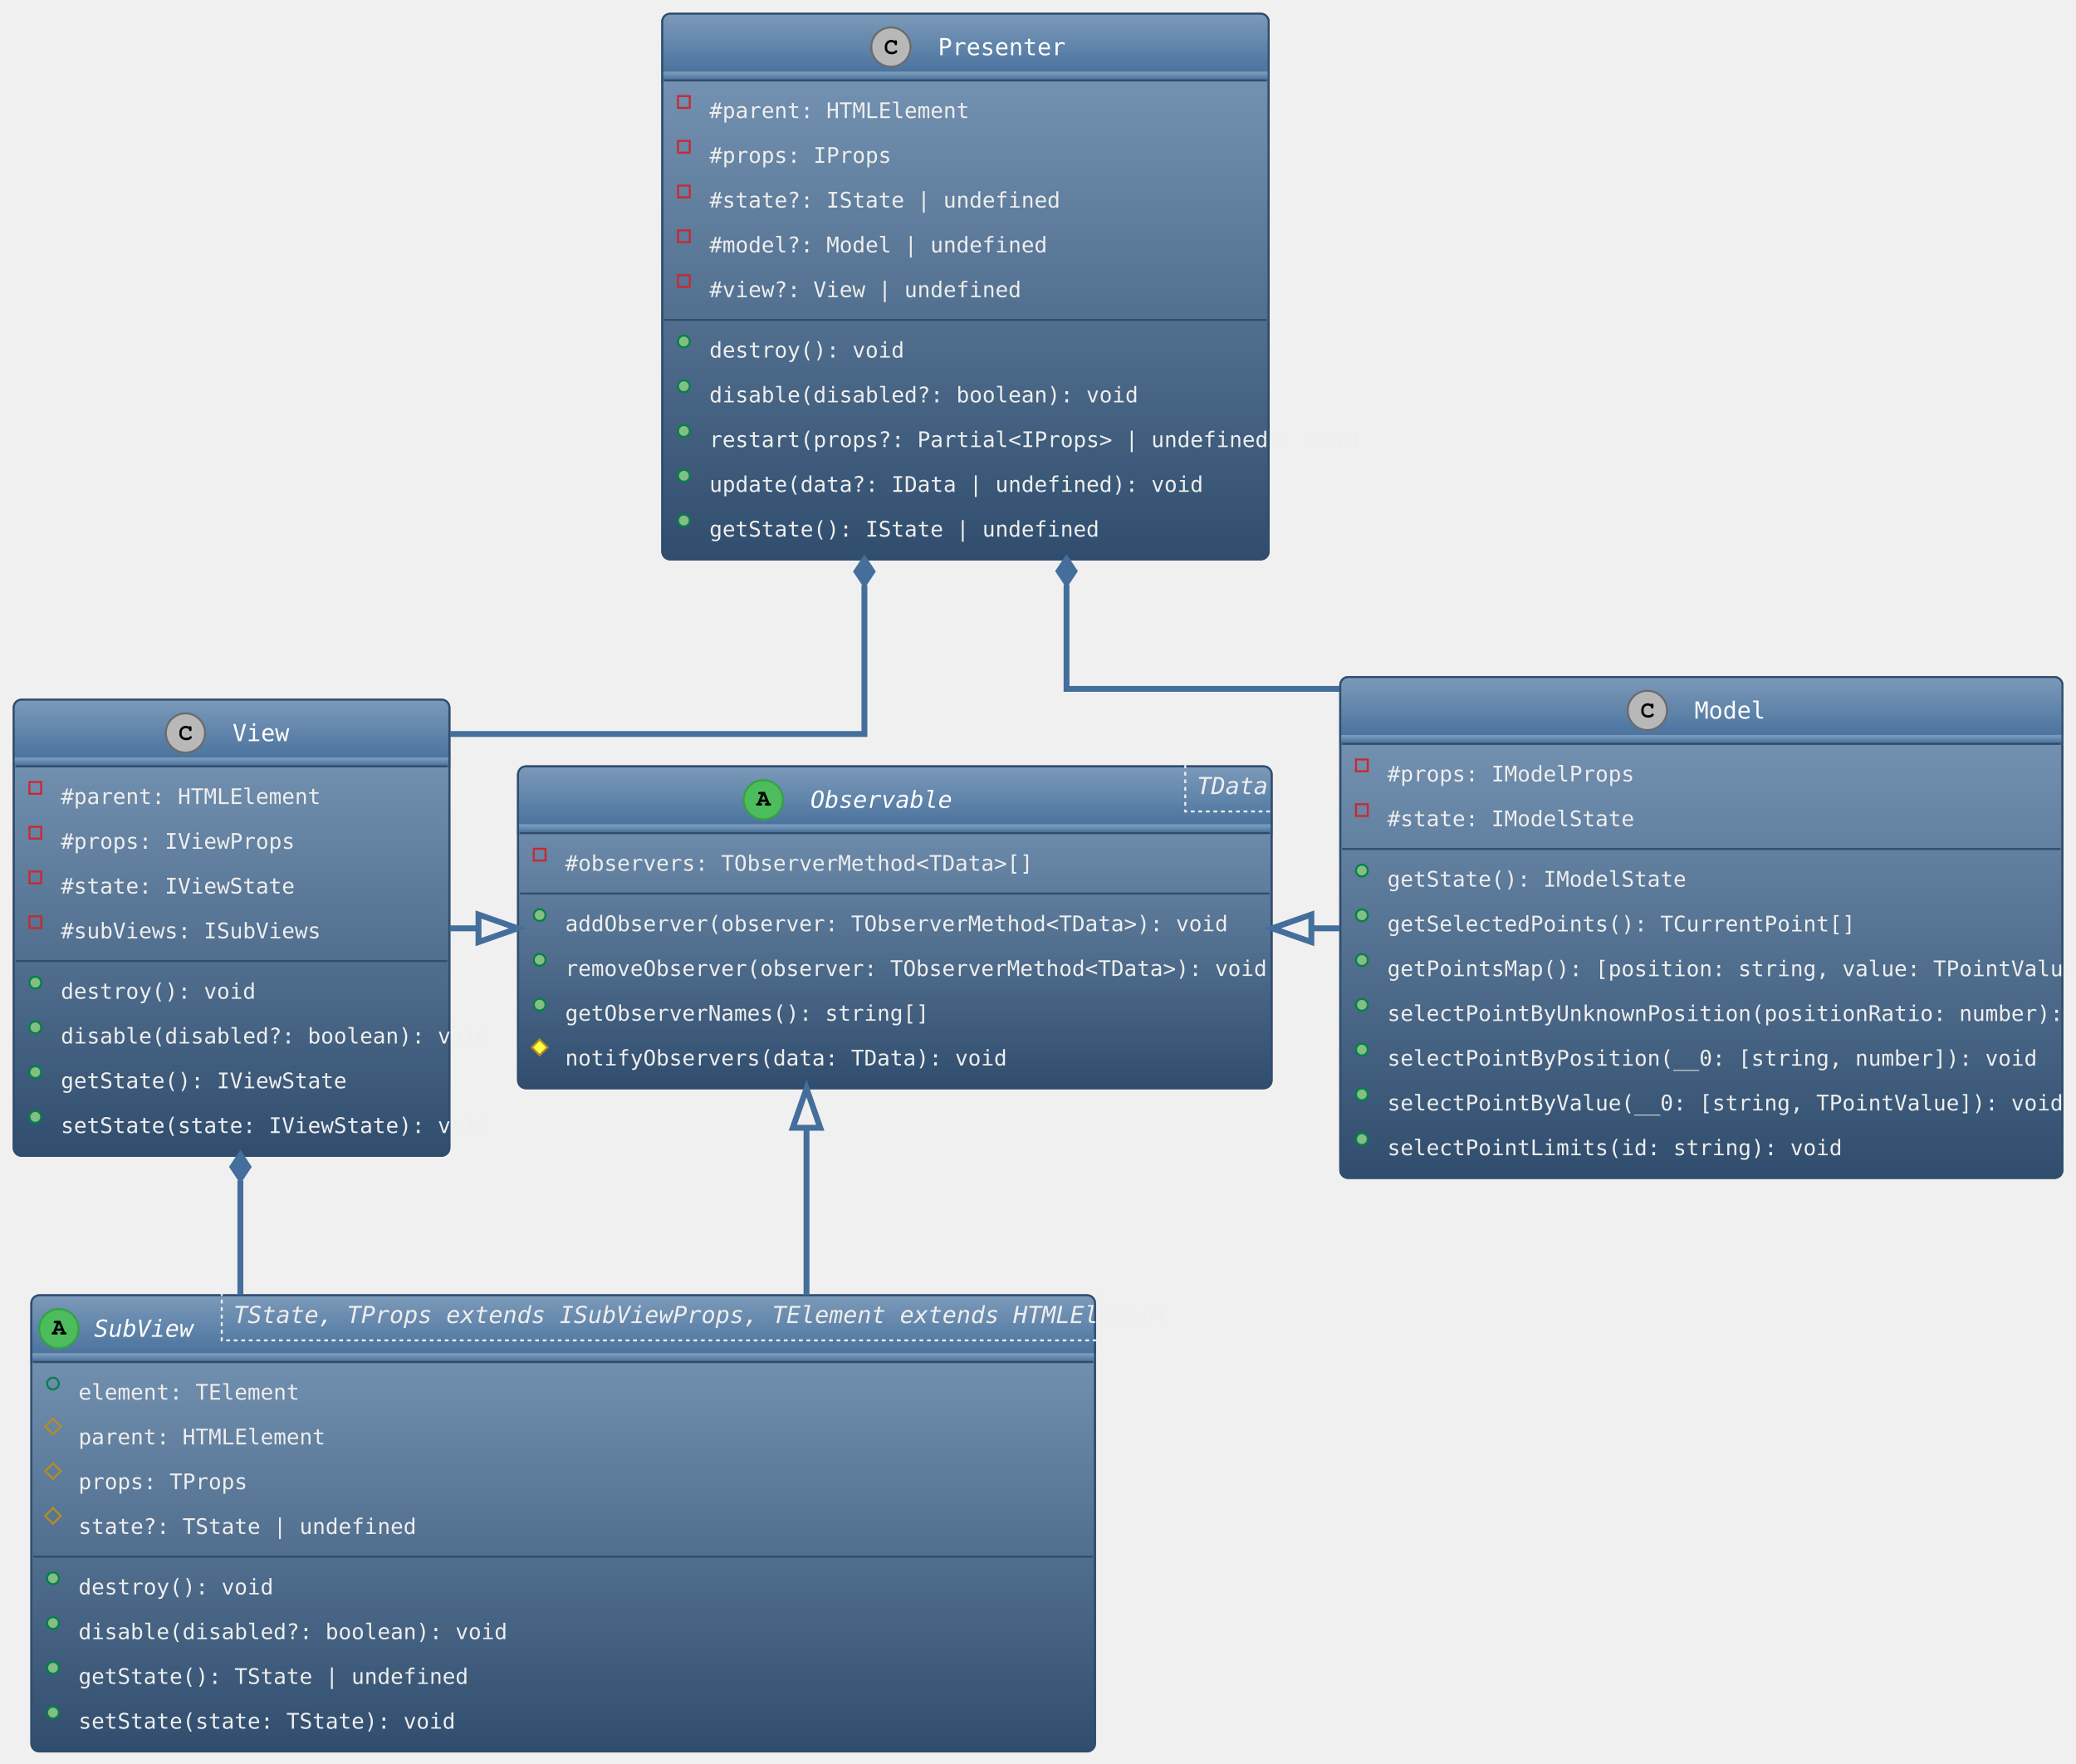
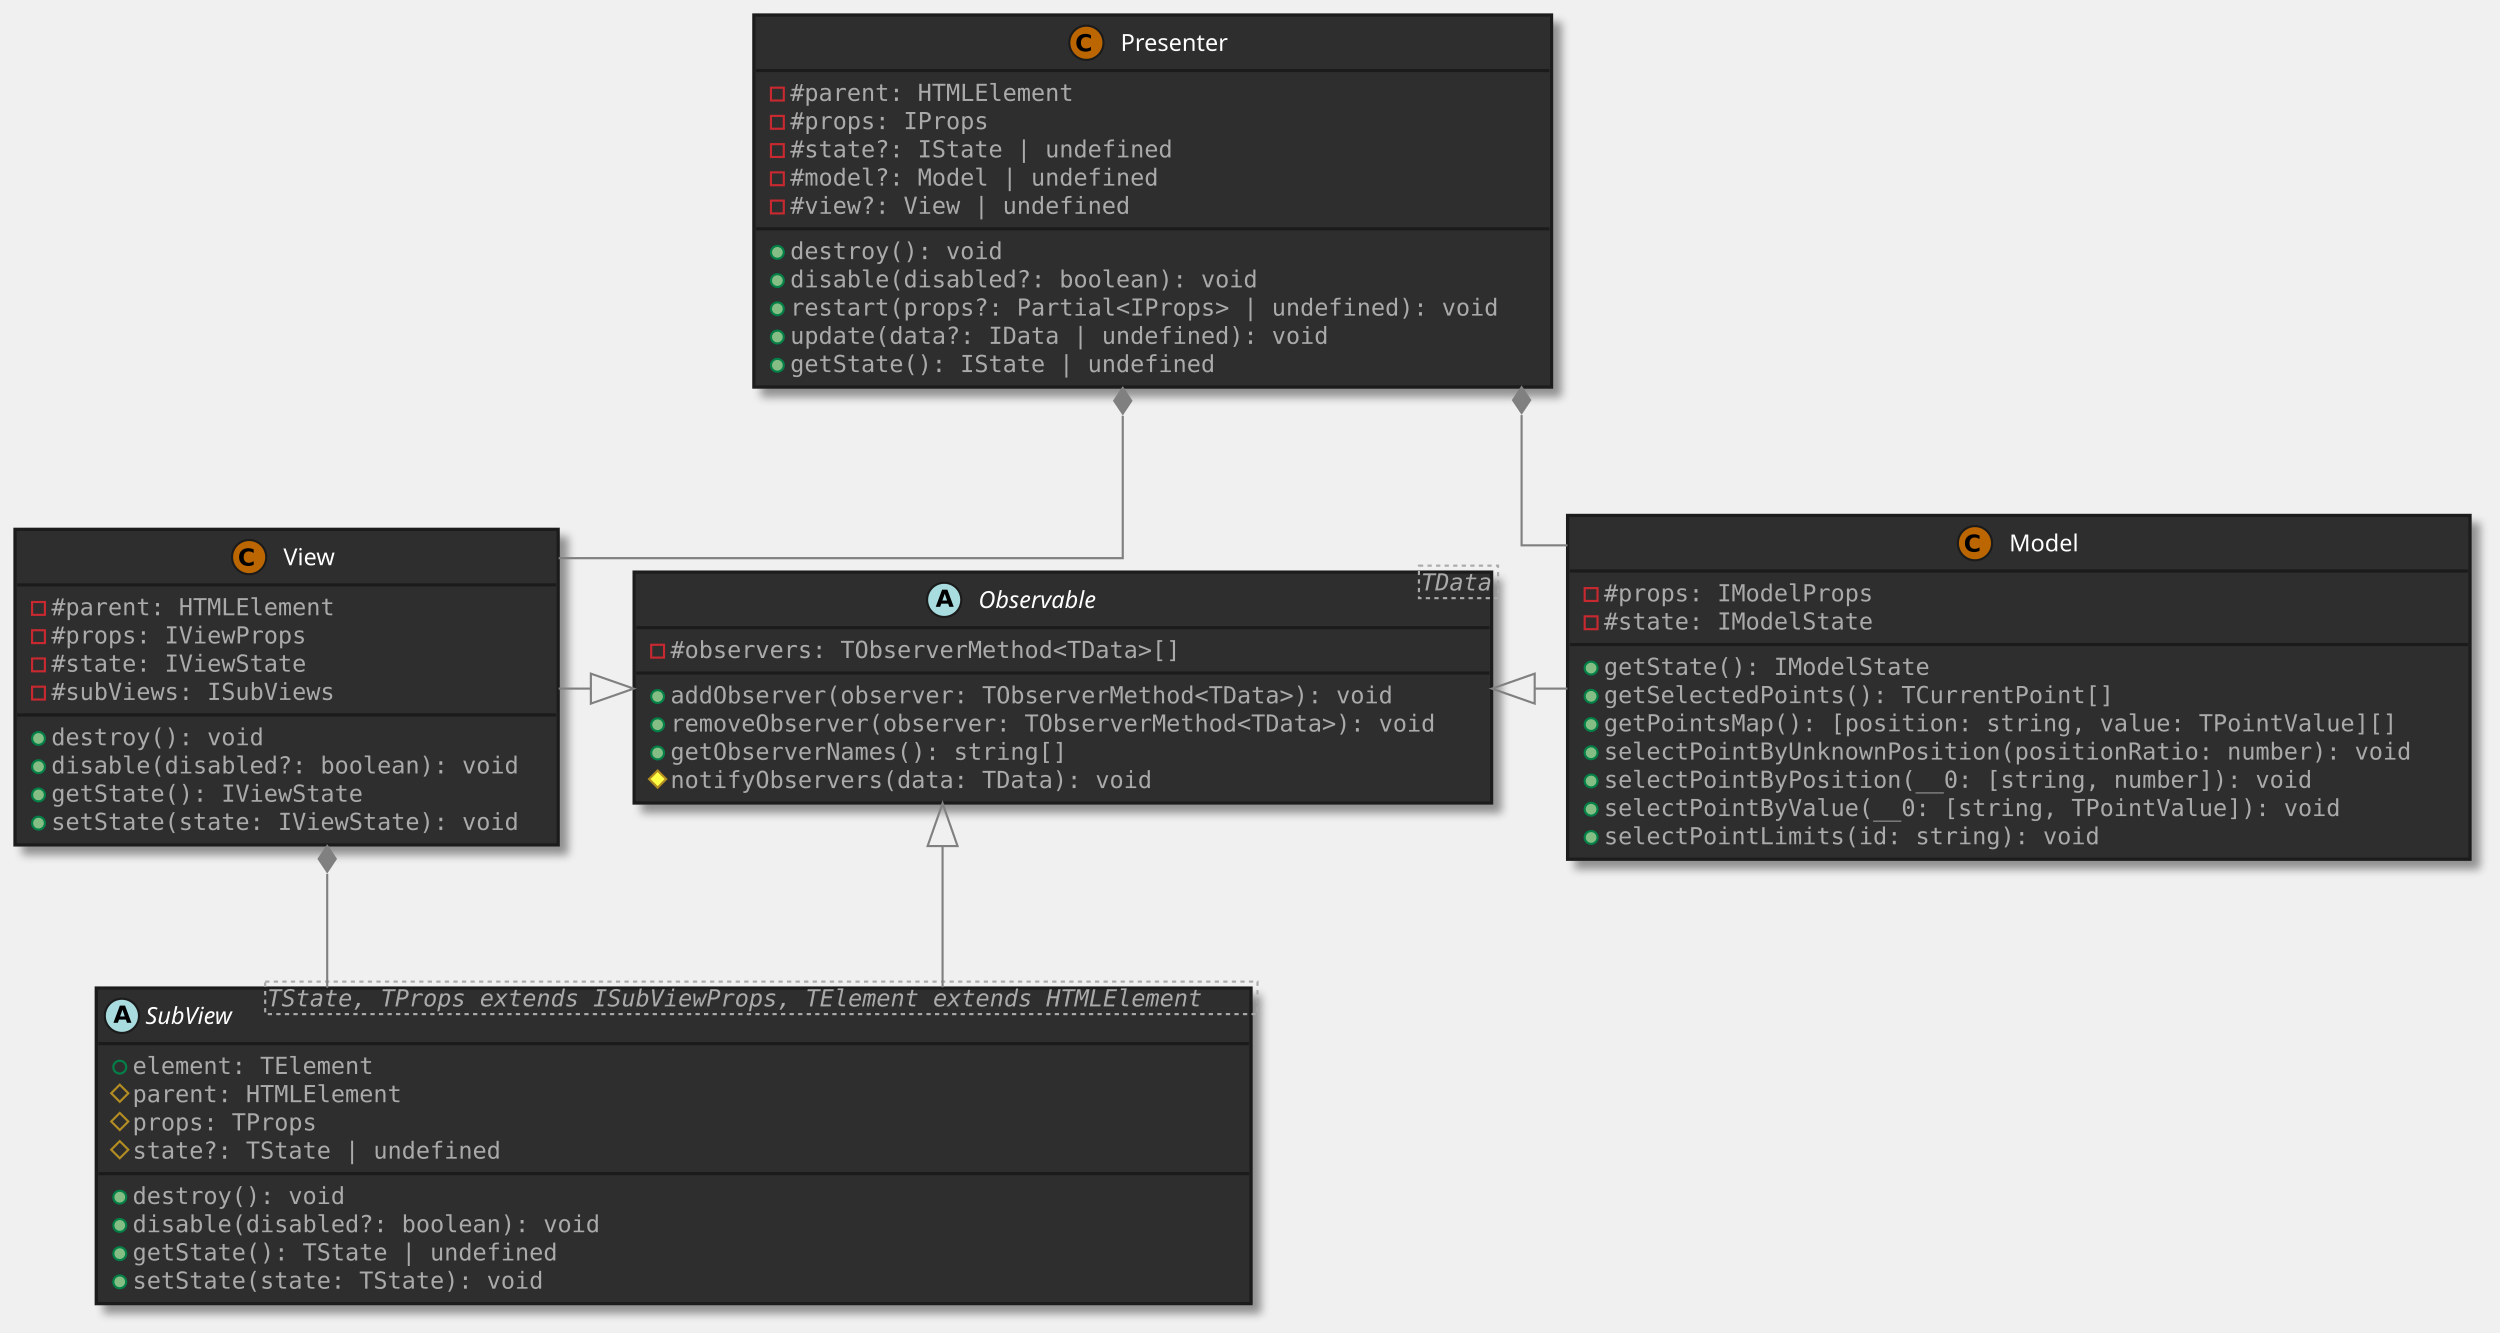
- <svg xmlns="http://www.w3.org/2000/svg" contentScriptType="application/ecmascript" contentStyleType="text/css" height="936.458px" preserveAspectRatio="none" style="width:1102px;height:936px;background:#00000000;" version="1.1" viewBox="0 0 1102 936" width="1102.083px" zoomAndPan="magnify">
+ <svg xmlns="http://www.w3.org/2000/svg" contentScriptType="application/ecmascript" contentStyleType="text/css" height="623px" preserveAspectRatio="none" style="width:1169px;height:623px;background:#00000000;" version="1.1" viewBox="0 0 1169 623" width="1169px" zoomAndPan="magnify">
  <defs>
-     <linearGradient id="g183cwcmmvt0w00" x1="50%" x2="50%" y1="0%" y2="100%">
-       <stop offset="0%" stop-color="#7C9AB9" />
-       <stop offset="100%" stop-color="#304D6D" />
-     </linearGradient>
-     <linearGradient id="g183cwcmmvt0w01" x1="50%" x2="50%" y1="0%" y2="100%">
-       <stop offset="0%" stop-color="#7C9AB9" />
-       <stop offset="100%" stop-color="#446E9B" />
-     </linearGradient>
+     <filter height="300%" id="fejp6n79gk1v6" width="300%" x="-1" y="-1">
+       <feGaussianBlur result="blurOut" stdDeviation="2.0" />
+       <feColorMatrix in="blurOut" result="blurOut2" type="matrix" values="0 0 0 0 0 0 0 0 0 0 0 0 0 0 0 0 0 0 .4 0" />
+       <feOffset dx="4.0" dy="4.0" in="blurOut2" result="blurOut3" />
+       <feBlend in="SourceGraphic" in2="blurOut3" mode="normal" />
+     </filter>
  </defs>
  <g>
-     <rect codeLine="5" fill="url(#g183cwcmmvt0w00)" height="170.825" id="Observable" rx="4.167" ry="4.167" style="stroke:#304D6D;stroke-width:1.042;" width="400" x="275" y="406.771" />
-     <rect fill="url(#g183cwcmmvt0w01)" height="35.384" rx="4.167" ry="4.167" style="stroke:url(#g183cwcmmvt0w01);stroke-width:1.042;" width="400" x="275" y="406.771" />
-     <rect fill="url(#g183cwcmmvt0w01)" height="4.167" style="stroke:url(#g183cwcmmvt0w01);stroke-width:1.042;" width="400" x="275" y="437.988" />
-     <rect codeLine="5" fill="none" height="170.825" id="Observable" rx="4.167" ry="4.167" style="stroke:#304D6D;stroke-width:1.042;" width="400" x="275" y="406.771" />
-     <ellipse cx="405.208" cy="424.463" fill="#4CBC5C" rx="10.417" ry="10.417" style="stroke:#32A243;stroke-width:1.042;" />
-     <path d="M406.755,425.618 L407.048,426.335 L406.755,426.335 C406.445,426.335 406.348,426.351 406.234,426.432 C406.055,426.53 405.941,426.758 405.941,426.969 C405.941,427.165 406.038,427.344 406.201,427.458 C406.315,427.555 406.462,427.588 406.755,427.588 L408.496,427.588 C408.757,427.588 408.919,427.555 409.017,427.507 C409.212,427.393 409.326,427.181 409.326,426.969 C409.326,426.758 409.228,426.579 409.066,426.465 C408.935,426.367 408.822,426.335 408.48,426.335 L405.99,420.296 L403.288,420.296 C402.946,420.296 402.865,420.312 402.751,420.394 C402.555,420.508 402.458,420.719 402.458,420.931 C402.458,421.126 402.555,421.305 402.718,421.435 C402.832,421.533 402.962,421.55 403.288,421.55 L404.069,421.55 L402.132,426.335 C401.823,426.335 401.709,426.351 401.595,426.432 C401.416,426.53 401.302,426.758 401.302,426.969 C401.302,427.376 401.579,427.588 402.132,427.588 L403.792,427.588 C404.053,427.588 404.216,427.555 404.313,427.507 C404.492,427.393 404.606,427.181 404.606,426.969 C404.606,426.758 404.509,426.579 404.346,426.449 C404.232,426.367 404.118,426.335 403.792,426.335 L403.499,426.335 L403.792,425.618 L406.755,425.618 Z M406.25,424.365 L404.281,424.365 L405.273,421.956 L406.25,424.365 Z " fill="#000000" />
-     <text fill="#FFFFFF" font-family="Consolas" font-size="12.5" font-style="italic" lengthAdjust="spacing" textLength="69.792" x="430.208" y="428.79">Observable</text>
-     <rect height="27.051" style="stroke:#EEEEEE;stroke-width:1.042;fill:none;stroke-dasharray:2.0,2.0;" width="48.958" x="629.167" y="403.646" />
-     <text fill="#EEEEEE" font-family="Consolas" font-size="12.5" font-style="italic" lengthAdjust="spacing" textLength="36.458" x="635.417" y="421.499">TData</text>
-     <line style="stroke:#304D6D;stroke-width:1.042;" x1="276.042" x2="673.958" y1="442.155" y2="442.155" />
-     <rect fill="none" height="6.25" style="stroke:#C82930;stroke-width:1.042;" width="6.25" x="283.333" y="450.488" />
-     <text fill="#EEEEEE" font-family="Consolas" font-size="11.458" lengthAdjust="spacing" textLength="244.792" x="300" y="462.166">#observers: TObserverMethod&lt;TData&gt;[]</text>
-     <line style="stroke:#304D6D;stroke-width:1.042;" x1="276.042" x2="673.958" y1="474.243" y2="474.243" />
-     <ellipse cx="286.458" cy="485.702" fill="#84BE84" rx="3.125" ry="3.125" style="stroke:#038048;stroke-width:1.042;" />
-     <text fill="#EEEEEE" font-family="Consolas" font-size="11.458" lengthAdjust="spacing" textLength="338.542" x="300" y="494.254">addObserver(observer: TObserverMethod&lt;TData&gt;): void</text>
-     <ellipse cx="286.458" cy="509.456" fill="#84BE84" rx="3.125" ry="3.125" style="stroke:#038048;stroke-width:1.042;" />
-     <text fill="#EEEEEE" font-family="Consolas" font-size="11.458" lengthAdjust="spacing" textLength="363.542" x="300" y="518.009">removeObserver(observer: TObserverMethod&lt;TData&gt;): void</text>
-     <ellipse cx="286.458" cy="533.211" fill="#84BE84" rx="3.125" ry="3.125" style="stroke:#038048;stroke-width:1.042;" />
-     <text fill="#EEEEEE" font-family="Consolas" font-size="11.458" lengthAdjust="spacing" textLength="172.917" x="300" y="541.764">getObserverNames(): string[]</text>
-     <polygon fill="#FFFF44" points="286.458,551.758,290.625,555.924,286.458,560.091,282.292,555.924" style="stroke:#B38D22;stroke-width:1.042;" />
-     <text fill="#EEEEEE" font-family="Consolas" font-size="11.458" lengthAdjust="spacing" textLength="204.167" x="300" y="565.519">notifyObservers(data: TData): void</text>
-     <rect codeLine="12" fill="url(#g183cwcmmvt0w00)" height="289.6" id="Presenter" rx="4.167" ry="4.167" style="stroke:#304D6D;stroke-width:1.042;" width="321.875" x="351.562" y="7.292" />
-     <rect fill="url(#g183cwcmmvt0w01)" height="35.384" rx="4.167" ry="4.167" style="stroke:url(#g183cwcmmvt0w01);stroke-width:1.042;" width="321.875" x="351.562" y="7.292" />
-     <rect fill="url(#g183cwcmmvt0w01)" height="4.167" style="stroke:url(#g183cwcmmvt0w01);stroke-width:1.042;" width="321.875" x="351.562" y="38.509" />
-     <rect codeLine="12" fill="none" height="289.6" id="Presenter" rx="4.167" ry="4.167" style="stroke:#304D6D;stroke-width:1.042;" width="321.875" x="351.562" y="7.292" />
-     <ellipse cx="472.917" cy="24.984" fill="#B8B8B8" rx="10.417" ry="10.417" style="stroke:#6B6B6B;stroke-width:1.042;" />
-     <path d="M474.853,21.598 C474.17,21.273 473.731,21.175 473.079,21.175 C471.159,21.175 469.678,22.689 469.678,24.691 L469.678,25.521 C469.678,27.425 471.24,28.809 473.356,28.809 C474.251,28.809 475.114,28.581 475.651,28.174 C476.091,27.881 476.318,27.555 476.318,27.262 C476.318,26.937 476.025,26.644 475.7,26.644 C475.537,26.644 475.391,26.709 475.244,26.839 C474.902,27.197 474.902,27.197 474.772,27.262 C474.463,27.458 473.958,27.555 473.389,27.555 C471.891,27.555 470.931,26.741 470.931,25.488 L470.931,24.691 C470.931,23.372 471.859,22.412 473.128,22.412 C473.551,22.412 474.007,22.526 474.349,22.721 C474.707,22.917 474.837,23.079 474.902,23.372 C474.951,23.682 474.967,23.763 475.065,23.861 C475.163,23.975 475.342,24.04 475.505,24.04 C475.716,24.04 475.895,23.942 476.025,23.779 C476.107,23.665 476.139,23.535 476.139,23.21 L476.139,22.168 C476.139,21.859 476.123,21.761 476.042,21.647 C475.928,21.452 475.732,21.338 475.505,21.338 C475.293,21.338 475.147,21.419 474.984,21.647 L474.853,21.598 Z " fill="#000000" />
-     <text fill="#FFFFFF" font-family="Consolas" font-size="12.5" lengthAdjust="spacing" textLength="60.417" x="497.917" y="29.311">Presenter</text>
-     <line style="stroke:#304D6D;stroke-width:1.042;" x1="352.604" x2="672.396" y1="42.676" y2="42.676" />
-     <rect fill="none" height="6.25" style="stroke:#C82930;stroke-width:1.042;" width="6.25" x="359.896" y="51.009" />
-     <text fill="#EEEEEE" font-family="Consolas" font-size="11.458" lengthAdjust="spacing" textLength="136.458" x="376.562" y="62.687">#parent: HTMLElement</text>
-     <rect fill="none" height="6.25" style="stroke:#C82930;stroke-width:1.042;" width="6.25" x="359.896" y="74.764" />
-     <text fill="#EEEEEE" font-family="Consolas" font-size="11.458" lengthAdjust="spacing" textLength="83.333" x="376.562" y="86.442">#props: IProps</text>
-     <rect fill="none" height="6.25" style="stroke:#C82930;stroke-width:1.042;" width="6.25" x="359.896" y="98.519" />
-     <text fill="#EEEEEE" font-family="Consolas" font-size="11.458" lengthAdjust="spacing" textLength="160.417" x="376.562" y="110.196">#state?: IState | undefined</text>
-     <rect fill="none" height="6.25" style="stroke:#C82930;stroke-width:1.042;" width="6.25" x="359.896" y="122.274" />
-     <text fill="#EEEEEE" font-family="Consolas" font-size="11.458" lengthAdjust="spacing" textLength="167.708" x="376.562" y="133.951">#model?: Model | undefined</text>
-     <rect fill="none" height="6.25" style="stroke:#C82930;stroke-width:1.042;" width="6.25" x="359.896" y="146.029" />
-     <text fill="#EEEEEE" font-family="Consolas" font-size="11.458" lengthAdjust="spacing" textLength="152.083" x="376.562" y="157.706">#view?: View | undefined</text>
-     <line style="stroke:#304D6D;stroke-width:1.042;" x1="352.604" x2="672.396" y1="169.784" y2="169.784" />
-     <ellipse cx="363.021" cy="181.242" fill="#84BE84" rx="3.125" ry="3.125" style="stroke:#038048;stroke-width:1.042;" />
-     <text fill="#EEEEEE" font-family="Consolas" font-size="11.458" lengthAdjust="spacing" textLength="85.417" x="376.562" y="189.794">destroy(): void</text>
-     <ellipse cx="363.021" cy="204.997" fill="#84BE84" rx="3.125" ry="3.125" style="stroke:#038048;stroke-width:1.042;" />
-     <text fill="#EEEEEE" font-family="Consolas" font-size="11.458" lengthAdjust="spacing" textLength="194.792" x="376.562" y="213.549">disable(disabled?: boolean): void</text>
-     <ellipse cx="363.021" cy="228.752" fill="#84BE84" rx="3.125" ry="3.125" style="stroke:#038048;stroke-width:1.042;" />
-     <text fill="#EEEEEE" font-family="Consolas" font-size="11.458" lengthAdjust="spacing" textLength="285.417" x="376.562" y="237.304">restart(props?: Partial&lt;IProps&gt; | undefined): void</text>
-     <ellipse cx="363.021" cy="252.506" fill="#84BE84" rx="3.125" ry="3.125" style="stroke:#038048;stroke-width:1.042;" />
-     <text fill="#EEEEEE" font-family="Consolas" font-size="11.458" lengthAdjust="spacing" textLength="225" x="376.562" y="261.059">update(data?: IData | undefined): void</text>
-     <ellipse cx="363.021" cy="276.261" fill="#84BE84" rx="3.125" ry="3.125" style="stroke:#038048;stroke-width:1.042;" />
-     <text fill="#EEEEEE" font-family="Consolas" font-size="11.458" lengthAdjust="spacing" textLength="175" x="376.562" y="284.814">getState(): IState | undefined</text>
-     <rect codeLine="24" fill="url(#g183cwcmmvt0w00)" height="265.845" id="Model" rx="4.167" ry="4.167" style="stroke:#304D6D;stroke-width:1.042;" width="383.333" x="711.458" y="359.375" />
-     <rect fill="url(#g183cwcmmvt0w01)" height="35.384" rx="4.167" ry="4.167" style="stroke:url(#g183cwcmmvt0w01);stroke-width:1.042;" width="383.333" x="711.458" y="359.375" />
-     <rect fill="url(#g183cwcmmvt0w01)" height="4.167" style="stroke:url(#g183cwcmmvt0w01);stroke-width:1.042;" width="383.333" x="711.458" y="390.592" />
-     <rect codeLine="24" fill="none" height="265.845" id="Model" rx="4.167" ry="4.167" style="stroke:#304D6D;stroke-width:1.042;" width="383.333" x="711.458" y="359.375" />
-     <ellipse cx="874.479" cy="377.067" fill="#B8B8B8" rx="10.417" ry="10.417" style="stroke:#6B6B6B;stroke-width:1.042;" />
-     <path d="M876.416,373.682 C875.732,373.356 875.293,373.259 874.642,373.259 C872.721,373.259 871.24,374.772 871.24,376.774 L871.24,377.604 C871.24,379.509 872.803,380.892 874.919,380.892 C875.814,380.892 876.676,380.664 877.213,380.257 C877.653,379.964 877.881,379.639 877.881,379.346 C877.881,379.02 877.588,378.727 877.262,378.727 C877.1,378.727 876.953,378.792 876.807,378.923 C876.465,379.281 876.465,379.281 876.335,379.346 C876.025,379.541 875.521,379.639 874.951,379.639 C873.454,379.639 872.494,378.825 872.494,377.572 L872.494,376.774 C872.494,375.456 873.421,374.495 874.691,374.495 C875.114,374.495 875.57,374.609 875.912,374.805 C876.269,375 876.4,375.163 876.465,375.456 C876.514,375.765 876.53,375.846 876.628,375.944 C876.725,376.058 876.904,376.123 877.067,376.123 C877.279,376.123 877.458,376.025 877.588,375.863 C877.669,375.749 877.702,375.618 877.702,375.293 L877.702,374.251 C877.702,373.942 877.686,373.844 877.604,373.731 C877.49,373.535 877.295,373.421 877.067,373.421 C876.856,373.421 876.709,373.503 876.546,373.731 L876.416,373.682 Z " fill="#000000" />
-     <text fill="#FFFFFF" font-family="Consolas" font-size="12.5" lengthAdjust="spacing" textLength="38.542" x="899.479" y="381.394">Model</text>
-     <line style="stroke:#304D6D;stroke-width:1.042;" x1="712.5" x2="1093.75" y1="394.759" y2="394.759" />
-     <rect fill="none" height="6.25" style="stroke:#C82930;stroke-width:1.042;" width="6.25" x="719.792" y="403.092" />
-     <text fill="#EEEEEE" font-family="Consolas" font-size="11.458" lengthAdjust="spacing" textLength="118.75" x="736.458" y="414.77">#props: IModelProps</text>
-     <rect fill="none" height="6.25" style="stroke:#C82930;stroke-width:1.042;" width="6.25" x="719.792" y="426.847" />
-     <text fill="#EEEEEE" font-family="Consolas" font-size="11.458" lengthAdjust="spacing" textLength="117.708" x="736.458" y="438.525">#state: IModelState</text>
-     <line style="stroke:#304D6D;stroke-width:1.042;" x1="712.5" x2="1093.75" y1="450.602" y2="450.602" />
-     <ellipse cx="722.917" cy="462.06" fill="#84BE84" rx="3.125" ry="3.125" style="stroke:#038048;stroke-width:1.042;" />
-     <text fill="#EEEEEE" font-family="Consolas" font-size="11.458" lengthAdjust="spacing" textLength="138.542" x="736.458" y="470.613">getState(): IModelState</text>
-     <ellipse cx="722.917" cy="485.815" fill="#84BE84" rx="3.125" ry="3.125" style="stroke:#038048;stroke-width:1.042;" />
-     <text fill="#EEEEEE" font-family="Consolas" font-size="11.458" lengthAdjust="spacing" textLength="211.458" x="736.458" y="494.368">getSelectedPoints(): TCurrentPoint[]</text>
-     <ellipse cx="722.917" cy="509.57" fill="#84BE84" rx="3.125" ry="3.125" style="stroke:#038048;stroke-width:1.042;" />
-     <text fill="#EEEEEE" font-family="Consolas" font-size="11.458" lengthAdjust="spacing" textLength="313.542" x="736.458" y="518.123">getPointsMap(): [position: string, value: TPointValue][]</text>
-     <ellipse cx="722.917" cy="533.325" fill="#84BE84" rx="3.125" ry="3.125" style="stroke:#038048;stroke-width:1.042;" />
-     <text fill="#EEEEEE" font-family="Consolas" font-size="11.458" lengthAdjust="spacing" textLength="346.875" x="736.458" y="541.878">selectPointByUnknownPosition(positionRatio: number): void</text>
-     <ellipse cx="722.917" cy="557.08" fill="#84BE84" rx="3.125" ry="3.125" style="stroke:#038048;stroke-width:1.042;" />
-     <text fill="#EEEEEE" font-family="Consolas" font-size="11.458" lengthAdjust="spacing" textLength="286.458" x="736.458" y="565.633">selectPointByPosition(__0: [string, number]): void</text>
-     <ellipse cx="722.917" cy="580.835" fill="#84BE84" rx="3.125" ry="3.125" style="stroke:#038048;stroke-width:1.042;" />
-     <text fill="#EEEEEE" font-family="Consolas" font-size="11.458" lengthAdjust="spacing" textLength="300" x="736.458" y="589.388">selectPointByValue(__0: [string, TPointValue]): void</text>
-     <ellipse cx="722.917" cy="604.59" fill="#84BE84" rx="3.125" ry="3.125" style="stroke:#038048;stroke-width:1.042;" />
-     <text fill="#EEEEEE" font-family="Consolas" font-size="11.458" lengthAdjust="spacing" textLength="189.583" x="736.458" y="613.142">selectPointLimits(id: string): void</text>
-     <rect codeLine="35" fill="url(#g183cwcmmvt0w00)" height="242.09" id="View" rx="4.167" ry="4.167" style="stroke:#304D6D;stroke-width:1.042;" width="231.25" x="7.292" y="371.354" />
-     <rect fill="url(#g183cwcmmvt0w01)" height="35.384" rx="4.167" ry="4.167" style="stroke:url(#g183cwcmmvt0w01);stroke-width:1.042;" width="231.25" x="7.292" y="371.354" />
-     <rect fill="url(#g183cwcmmvt0w01)" height="4.167" style="stroke:url(#g183cwcmmvt0w01);stroke-width:1.042;" width="231.25" x="7.292" y="402.572" />
-     <rect codeLine="35" fill="none" height="242.09" id="View" rx="4.167" ry="4.167" style="stroke:#304D6D;stroke-width:1.042;" width="231.25" x="7.292" y="371.354" />
-     <ellipse cx="98.438" cy="389.046" fill="#B8B8B8" rx="10.417" ry="10.417" style="stroke:#6B6B6B;stroke-width:1.042;" />
-     <path d="M100.374,385.661 C99.691,385.335 99.251,385.238 98.6,385.238 C96.68,385.238 95.199,386.751 95.199,388.753 L95.199,389.583 C95.199,391.488 96.761,392.871 98.877,392.871 C99.772,392.871 100.635,392.643 101.172,392.236 C101.611,391.943 101.839,391.618 101.839,391.325 C101.839,390.999 101.546,390.706 101.221,390.706 C101.058,390.706 100.912,390.772 100.765,390.902 C100.423,391.26 100.423,391.26 100.293,391.325 C99.984,391.52 99.479,391.618 98.909,391.618 C97.412,391.618 96.452,390.804 96.452,389.551 L96.452,388.753 C96.452,387.435 97.38,386.475 98.649,386.475 C99.072,386.475 99.528,386.589 99.87,386.784 C100.228,386.979 100.358,387.142 100.423,387.435 C100.472,387.744 100.488,387.825 100.586,387.923 C100.684,388.037 100.863,388.102 101.025,388.102 C101.237,388.102 101.416,388.005 101.546,387.842 C101.628,387.728 101.66,387.598 101.66,387.272 L101.66,386.231 C101.66,385.921 101.644,385.824 101.562,385.71 C101.449,385.514 101.253,385.4 101.025,385.4 C100.814,385.4 100.667,385.482 100.505,385.71 L100.374,385.661 Z " fill="#000000" />
-     <text fill="#FFFFFF" font-family="Consolas" font-size="12.5" lengthAdjust="spacing" textLength="30.208" x="123.438" y="393.374">View</text>
-     <line style="stroke:#304D6D;stroke-width:1.042;" x1="8.333" x2="237.5" y1="406.738" y2="406.738" />
-     <rect fill="none" height="6.25" style="stroke:#C82930;stroke-width:1.042;" width="6.25" x="15.625" y="415.072" />
-     <text fill="#EEEEEE" font-family="Consolas" font-size="11.458" lengthAdjust="spacing" textLength="136.458" x="32.292" y="426.749">#parent: HTMLElement</text>
-     <rect fill="none" height="6.25" style="stroke:#C82930;stroke-width:1.042;" width="6.25" x="15.625" y="438.827" />
-     <text fill="#EEEEEE" font-family="Consolas" font-size="11.458" lengthAdjust="spacing" textLength="112.5" x="32.292" y="450.504">#props: IViewProps</text>
-     <rect fill="none" height="6.25" style="stroke:#C82930;stroke-width:1.042;" width="6.25" x="15.625" y="462.581" />
-     <text fill="#EEEEEE" font-family="Consolas" font-size="11.458" lengthAdjust="spacing" textLength="111.458" x="32.292" y="474.259">#state: IViewState</text>
-     <rect fill="none" height="6.25" style="stroke:#C82930;stroke-width:1.042;" width="6.25" x="15.625" y="486.336" />
-     <text fill="#EEEEEE" font-family="Consolas" font-size="11.458" lengthAdjust="spacing" textLength="134.375" x="32.292" y="498.014">#subViews: ISubViews</text>
-     <line style="stroke:#304D6D;stroke-width:1.042;" x1="8.333" x2="237.5" y1="510.091" y2="510.091" />
-     <ellipse cx="18.75" cy="521.549" fill="#84BE84" rx="3.125" ry="3.125" style="stroke:#038048;stroke-width:1.042;" />
-     <text fill="#EEEEEE" font-family="Consolas" font-size="11.458" lengthAdjust="spacing" textLength="85.417" x="32.292" y="530.102">destroy(): void</text>
-     <ellipse cx="18.75" cy="545.304" fill="#84BE84" rx="3.125" ry="3.125" style="stroke:#038048;stroke-width:1.042;" />
-     <text fill="#EEEEEE" font-family="Consolas" font-size="11.458" lengthAdjust="spacing" textLength="194.792" x="32.292" y="553.857">disable(disabled?: boolean): void</text>
-     <ellipse cx="18.75" cy="569.059" fill="#84BE84" rx="3.125" ry="3.125" style="stroke:#038048;stroke-width:1.042;" />
-     <text fill="#EEEEEE" font-family="Consolas" font-size="11.458" lengthAdjust="spacing" textLength="132.292" x="32.292" y="577.612">getState(): IViewState</text>
-     <ellipse cx="18.75" cy="592.814" fill="#84BE84" rx="3.125" ry="3.125" style="stroke:#038048;stroke-width:1.042;" />
-     <text fill="#EEEEEE" font-family="Consolas" font-size="11.458" lengthAdjust="spacing" textLength="193.75" x="32.292" y="601.367">setState(state: IViewState): void</text>
-     <rect codeLine="45" fill="url(#g183cwcmmvt0w00)" height="242.09" id="SubView" rx="4.167" ry="4.167" style="stroke:#304D6D;stroke-width:1.042;" width="564.583" x="16.667" y="687.5" />
-     <rect fill="url(#g183cwcmmvt0w01)" height="35.384" rx="4.167" ry="4.167" style="stroke:url(#g183cwcmmvt0w01);stroke-width:1.042;" width="564.583" x="16.667" y="687.5" />
-     <rect fill="url(#g183cwcmmvt0w01)" height="4.167" style="stroke:url(#g183cwcmmvt0w01);stroke-width:1.042;" width="564.583" x="16.667" y="718.717" />
-     <rect codeLine="45" fill="none" height="242.09" id="SubView" rx="4.167" ry="4.167" style="stroke:#304D6D;stroke-width:1.042;" width="564.583" x="16.667" y="687.5" />
-     <ellipse cx="31.25" cy="705.192" fill="#4CBC5C" rx="10.417" ry="10.417" style="stroke:#32A243;stroke-width:1.042;" />
-     <path d="M32.796,706.348 L33.089,707.064 L32.796,707.064 C32.487,707.064 32.389,707.08 32.275,707.162 C32.096,707.259 31.982,707.487 31.982,707.699 C31.982,707.894 32.08,708.073 32.243,708.187 C32.357,708.284 32.503,708.317 32.796,708.317 L34.538,708.317 C34.798,708.317 34.961,708.284 35.059,708.236 C35.254,708.122 35.368,707.91 35.368,707.699 C35.368,707.487 35.27,707.308 35.107,707.194 C34.977,707.096 34.863,707.064 34.522,707.064 L32.031,701.025 L29.329,701.025 C28.988,701.025 28.906,701.042 28.792,701.123 C28.597,701.237 28.499,701.449 28.499,701.66 C28.499,701.856 28.597,702.034 28.76,702.165 C28.874,702.262 29.004,702.279 29.329,702.279 L30.111,702.279 L28.174,707.064 C27.865,707.064 27.751,707.08 27.637,707.162 C27.458,707.259 27.344,707.487 27.344,707.699 C27.344,708.106 27.62,708.317 28.174,708.317 L29.834,708.317 C30.094,708.317 30.257,708.284 30.355,708.236 C30.534,708.122 30.648,707.91 30.648,707.699 C30.648,707.487 30.55,707.308 30.387,707.178 C30.273,707.096 30.16,707.064 29.834,707.064 L29.541,707.064 L29.834,706.348 L32.796,706.348 Z M32.292,705.094 L30.322,705.094 L31.315,702.686 L32.292,705.094 Z " fill="#000000" />
-     <text fill="#FFFFFF" font-family="Consolas" font-size="12.5" font-style="italic" lengthAdjust="spacing" textLength="54.167" x="50" y="709.519">SubView</text>
-     <rect height="27.051" style="stroke:#EEEEEE;stroke-width:1.042;fill:none;stroke-dasharray:2.0,2.0;" width="466.667" x="117.708" y="684.375" />
-     <text fill="#EEEEEE" font-family="Consolas" font-size="12.5" font-style="italic" lengthAdjust="spacing" textLength="454.167" x="123.958" y="702.228">TState, TProps extends ISubViewProps, TElement extends HTMLElement</text>
-     <line style="stroke:#304D6D;stroke-width:1.042;" x1="17.708" x2="580.208" y1="722.884" y2="722.884" />
-     <ellipse cx="28.125" cy="734.342" rx="3.125" ry="3.125" style="stroke:#038048;stroke-width:1.042;fill:none;" />
-     <text fill="#EEEEEE" font-family="Consolas" font-size="11.458" lengthAdjust="spacing" textLength="115.625" x="41.667" y="742.895">element: TElement</text>
-     <polygon fill="none" points="28.125,752.889,32.292,757.056,28.125,761.222,23.958,757.056" style="stroke:#B38D22;stroke-width:1.042;" />
-     <text fill="#EEEEEE" font-family="Consolas" font-size="11.458" lengthAdjust="spacing" textLength="127.083" x="41.667" y="766.65">parent: HTMLElement</text>
-     <polygon fill="none" points="28.125,776.644,32.292,780.811,28.125,784.977,23.958,780.811" style="stroke:#B38D22;stroke-width:1.042;" />
-     <text fill="#EEEEEE" font-family="Consolas" font-size="11.458" lengthAdjust="spacing" textLength="78.125" x="41.667" y="790.405">props: TProps</text>
-     <polygon fill="none" points="28.125,800.399,32.292,804.565,28.125,808.732,23.958,804.565" style="stroke:#B38D22;stroke-width:1.042;" />
-     <text fill="#EEEEEE" font-family="Consolas" font-size="11.458" lengthAdjust="spacing" textLength="155.208" x="41.667" y="814.16">state?: TState | undefined</text>
-     <line style="stroke:#304D6D;stroke-width:1.042;" x1="17.708" x2="580.208" y1="826.237" y2="826.237" />
-     <ellipse cx="28.125" cy="837.695" fill="#84BE84" rx="3.125" ry="3.125" style="stroke:#038048;stroke-width:1.042;" />
-     <text fill="#EEEEEE" font-family="Consolas" font-size="11.458" lengthAdjust="spacing" textLength="85.417" x="41.667" y="846.248">destroy(): void</text>
-     <ellipse cx="28.125" cy="861.45" fill="#84BE84" rx="3.125" ry="3.125" style="stroke:#038048;stroke-width:1.042;" />
-     <text fill="#EEEEEE" font-family="Consolas" font-size="11.458" lengthAdjust="spacing" textLength="194.792" x="41.667" y="870.003">disable(disabled?: boolean): void</text>
-     <ellipse cx="28.125" cy="885.205" fill="#84BE84" rx="3.125" ry="3.125" style="stroke:#038048;stroke-width:1.042;" />
-     <text fill="#EEEEEE" font-family="Consolas" font-size="11.458" lengthAdjust="spacing" textLength="179.167" x="41.667" y="893.758">getState(): TState | undefined</text>
-     <ellipse cx="28.125" cy="908.96" fill="#84BE84" rx="3.125" ry="3.125" style="stroke:#038048;stroke-width:1.042;" />
-     <text fill="#EEEEEE" font-family="Consolas" font-size="11.458" lengthAdjust="spacing" textLength="168.75" x="41.667" y="917.513">setState(state: TState): void</text>
-     <path d="M428.125,598.574 C428.125,598.574 428.125,687.403 428.125,687.403 " fill="none" id="Observable-backto-SubView" style="stroke:#446E9B;stroke-width:3.125;" />
-     <polygon fill="none" points="420.833,598.575,428.125,577.741,435.417,598.574,420.833,598.575" style="stroke:#446E9B;stroke-width:3.125;" />
-     <path codeLine="56" d="M696.107,492.708 C696.107,492.708 711.205,492.708 711.205,492.708 " fill="none" id="Observable-backto-Model" style="stroke:#446E9B;stroke-width:3.125;" />
-     <polygon fill="none" points="696.107,500,675.274,492.708,696.107,485.417,696.107,500" style="stroke:#446E9B;stroke-width:3.125;" />
-     <path codeLine="57" d="M238.69,492.708 C238.69,492.708 254.002,492.708 254.002,492.708 " fill="none" id="View-to-Observable" style="stroke:#446E9B;stroke-width:3.125;" />
-     <polygon fill="none" points="254.002,485.417,274.835,492.708,254.002,500,254.002,485.417" style="stroke:#446E9B;stroke-width:3.125;" />
-     <path codeLine="58" d="M127.604,626.603 C127.604,626.603 127.604,687.265 127.604,687.265 " fill="none" id="View-backto-SubView" style="stroke:#446E9B;stroke-width:3.125;" />
-     <polygon fill="#446E9B" points="127.604,613.062,123.438,619.312,127.604,625.562,131.771,619.312,127.604,613.062" style="stroke:#446E9B;stroke-width:3.125;" />
-     <path codeLine="59" d="M566.146,310.425 C566.146,310.425 566.146,365.625 566.146,365.625 C566.146,365.625 635.335,365.625 711.011,365.625 " fill="none" id="Presenter-backto-Model" style="stroke:#446E9B;stroke-width:3.125;" />
-     <polygon fill="#446E9B" points="566.146,296.883,561.979,303.133,566.146,309.383,570.312,303.133,566.146,296.883" style="stroke:#446E9B;stroke-width:3.125;" />
-     <path codeLine="60" d="M458.854,310.621 C458.854,310.621 458.854,389.583 458.854,389.583 C458.854,389.583 336.099,389.583 238.998,389.583 " fill="none" id="Presenter-backto-View" style="stroke:#446E9B;stroke-width:3.125;" />
-     <polygon fill="#446E9B" points="458.854,297.079,454.688,303.329,458.854,309.579,463.021,303.329,458.854,297.079" style="stroke:#446E9B;stroke-width:3.125;" />
+     <rect codeLine="7" fill="#2E2E2E" filter="url(#fejp6n79gk1v6)" height="107.999" id="Observable" style="stroke:#1B1B1B;stroke-width:1.5;" width="401" x="296.5" y="267.5" />
+     <ellipse cx="441.5" cy="280.5" fill="#A9DCDF" rx="8" ry="8" style="stroke:#1B1B1B;stroke-width:1.0;" />
+     <path d="M443.375,282.281 L440.141,282.281 L439.625,283.75 L437.547,283.75 L440.531,275.734 L442.984,275.734 L445.953,283.75 L443.875,283.75 L443.375,282.281 Z M440.656,280.797 L442.859,280.797 L441.766,277.609 L440.656,280.797 Z " fill="#000000" />
+     <text fill="#FFFFFF" font-family="Verdana" font-size="11" font-style="italic" lengthAdjust="spacing" textLength="65" x="457.5" y="284.308">Observable</text>
+     <rect height="15.2" style="stroke:#AAAAAA;stroke-width:1.0;fill:none;stroke-dasharray:2.0,2.0;" width="37" x="663.5" y="264.5" />
+     <text fill="#AAAAAA" font-family="monospace" font-size="11" font-style="italic" lengthAdjust="spacing" textLength="35" x="664.5" y="276.093">TData</text>
+     <line style="stroke:#1B1B1B;stroke-width:1.5;" x1="297.5" x2="696.5" y1="293.5" y2="293.5" />
+     <rect fill="none" height="6" style="stroke:#C82930;stroke-width:1.0;" width="6" x="304.5" y="301.5" />
+     <text fill="#AAAAAA" font-family="monospace" font-size="11" lengthAdjust="spacing" textLength="252" x="313.5" y="307.686">#observers: TObserverMethod&lt;TData&gt;[]</text>
+     <line style="stroke:#1B1B1B;stroke-width:1.5;" x1="297.5" x2="696.5" y1="314.7" y2="314.7" />
+     <ellipse cx="307.5" cy="325.7" fill="#84BE84" rx="3" ry="3" style="stroke:#038048;stroke-width:1.0;" />
+     <text fill="#AAAAAA" font-family="monospace" font-size="11" lengthAdjust="spacing" textLength="357" x="313.5" y="328.886">addObserver(observer: TObserverMethod&lt;TData&gt;): void</text>
+     <ellipse cx="307.5" cy="338.9" fill="#84BE84" rx="3" ry="3" style="stroke:#038048;stroke-width:1.0;" />
+     <text fill="#AAAAAA" font-family="monospace" font-size="11" lengthAdjust="spacing" textLength="378" x="313.5" y="342.086">removeObserver(observer: TObserverMethod&lt;TData&gt;): void</text>
+     <ellipse cx="307.5" cy="352.1" fill="#84BE84" rx="3" ry="3" style="stroke:#038048;stroke-width:1.0;" />
+     <text fill="#AAAAAA" font-family="monospace" font-size="11" lengthAdjust="spacing" textLength="196" x="313.5" y="355.286">getObserverNames(): string[]</text>
+     <polygon fill="#FFFF44" points="307.5,360.3,311.5,364.3,307.5,368.3,303.5,364.3" style="stroke:#B38D22;stroke-width:1.0;" />
+     <text fill="#AAAAAA" font-family="monospace" font-size="11" lengthAdjust="spacing" textLength="238" x="313.5" y="368.486">notifyObservers(data: TData): void</text>
+     <rect codeLine="14" fill="#2E2E2E" filter="url(#fejp6n79gk1v6)" height="173.999" id="Presenter" style="stroke:#1B1B1B;stroke-width:1.5;" width="373" x="352.5" y="7" />
+     <ellipse cx="508" cy="20" fill="#BB6600" rx="8" ry="8" style="stroke:#1B1B1B;stroke-width:1.0;" />
+     <path d="M510.125,23.562 Q509.547,23.859 508.922,24 Q508.312,24.156 507.641,24.156 Q505.641,24.156 504.469,23.047 Q503.297,21.922 503.297,20 Q503.297,18.078 504.469,16.953 Q505.641,15.828 507.641,15.828 Q508.312,15.828 508.922,15.984 Q509.547,16.141 510.125,16.438 L510.125,18.094 Q509.547,17.703 508.984,17.516 Q508.422,17.328 507.812,17.328 Q506.703,17.328 506.062,18.047 Q505.438,18.75 505.438,20 Q505.438,21.234 506.062,21.953 Q506.703,22.656 507.812,22.656 Q508.422,22.656 508.984,22.484 Q509.547,22.297 510.125,21.906 L510.125,23.562 Z " fill="#000000" />
+     <text fill="#FFFFFF" font-family="Verdana" font-size="11" lengthAdjust="spacing" textLength="55" x="524" y="23.808">Presenter</text>
+     <line style="stroke:#1B1B1B;stroke-width:1.5;" x1="353.5" x2="724.5" y1="33" y2="33" />
+     <rect fill="none" height="6" style="stroke:#C82930;stroke-width:1.0;" width="6" x="360.5" y="41" />
+     <text fill="#AAAAAA" font-family="monospace" font-size="11" lengthAdjust="spacing" textLength="140" x="369.5" y="47.186">#parent: HTMLElement</text>
+     <rect fill="none" height="6" style="stroke:#C82930;stroke-width:1.0;" width="6" x="360.5" y="54.2" />
+     <text fill="#AAAAAA" font-family="monospace" font-size="11" lengthAdjust="spacing" textLength="98" x="369.5" y="60.386">#props: IProps</text>
+     <rect fill="none" height="6" style="stroke:#C82930;stroke-width:1.0;" width="6" x="360.5" y="67.4" />
+     <text fill="#AAAAAA" font-family="monospace" font-size="11" lengthAdjust="spacing" textLength="189" x="369.5" y="73.586">#state?: IState | undefined</text>
+     <rect fill="none" height="6" style="stroke:#C82930;stroke-width:1.0;" width="6" x="360.5" y="80.6" />
+     <text fill="#AAAAAA" font-family="monospace" font-size="11" lengthAdjust="spacing" textLength="182" x="369.5" y="86.786">#model?: Model | undefined</text>
+     <rect fill="none" height="6" style="stroke:#C82930;stroke-width:1.0;" width="6" x="360.5" y="93.8" />
+     <text fill="#AAAAAA" font-family="monospace" font-size="11" lengthAdjust="spacing" textLength="168" x="369.5" y="99.986">#view?: View | undefined</text>
+     <line style="stroke:#1B1B1B;stroke-width:1.5;" x1="353.5" x2="724.5" y1="106.999" y2="106.999" />
+     <ellipse cx="363.5" cy="117.999" fill="#84BE84" rx="3" ry="3" style="stroke:#038048;stroke-width:1.0;" />
+     <text fill="#AAAAAA" font-family="monospace" font-size="11" lengthAdjust="spacing" textLength="105" x="369.5" y="121.185">destroy(): void</text>
+     <ellipse cx="363.5" cy="131.199" fill="#84BE84" rx="3" ry="3" style="stroke:#038048;stroke-width:1.0;" />
+     <text fill="#AAAAAA" font-family="monospace" font-size="11" lengthAdjust="spacing" textLength="231" x="369.5" y="134.385">disable(disabled?: boolean): void</text>
+     <ellipse cx="363.5" cy="144.399" fill="#84BE84" rx="3" ry="3" style="stroke:#038048;stroke-width:1.0;" />
+     <text fill="#AAAAAA" font-family="monospace" font-size="11" lengthAdjust="spacing" textLength="350" x="369.5" y="147.585">restart(props?: Partial&lt;IProps&gt; | undefined): void</text>
+     <ellipse cx="363.5" cy="157.599" fill="#84BE84" rx="3" ry="3" style="stroke:#038048;stroke-width:1.0;" />
+     <text fill="#AAAAAA" font-family="monospace" font-size="11" lengthAdjust="spacing" textLength="266" x="369.5" y="160.785">update(data?: IData | undefined): void</text>
+     <ellipse cx="363.5" cy="170.799" fill="#84BE84" rx="3" ry="3" style="stroke:#038048;stroke-width:1.0;" />
+     <text fill="#AAAAAA" font-family="monospace" font-size="11" lengthAdjust="spacing" textLength="210" x="369.5" y="173.985">getState(): IState | undefined</text>
+     <rect codeLine="26" fill="#2E2E2E" filter="url(#fejp6n79gk1v6)" height="160.799" id="Model" style="stroke:#1B1B1B;stroke-width:1.5;" width="422" x="733" y="241" />
+     <ellipse cx="923.5" cy="254" fill="#BB6600" rx="8" ry="8" style="stroke:#1B1B1B;stroke-width:1.0;" />
+     <path d="M925.625,257.562 Q925.047,257.859 924.422,258 Q923.812,258.156 923.141,258.156 Q921.141,258.156 919.969,257.047 Q918.797,255.922 918.797,254 Q918.797,252.078 919.969,250.953 Q921.141,249.828 923.141,249.828 Q923.812,249.828 924.422,249.984 Q925.047,250.141 925.625,250.438 L925.625,252.094 Q925.047,251.703 924.484,251.516 Q923.922,251.328 923.312,251.328 Q922.203,251.328 921.562,252.047 Q920.938,252.75 920.938,254 Q920.938,255.234 921.562,255.953 Q922.203,256.656 923.312,256.656 Q923.922,256.656 924.484,256.484 Q925.047,256.297 925.625,255.906 L925.625,257.562 Z " fill="#000000" />
+     <text fill="#FFFFFF" font-family="Verdana" font-size="11" lengthAdjust="spacing" textLength="34" x="939.5" y="257.808">Model</text>
+     <line style="stroke:#1B1B1B;stroke-width:1.5;" x1="734" x2="1154" y1="267" y2="267" />
+     <rect fill="none" height="6" style="stroke:#C82930;stroke-width:1.0;" width="6" x="741" y="275" />
+     <text fill="#AAAAAA" font-family="monospace" font-size="11" lengthAdjust="spacing" textLength="133" x="750" y="281.186">#props: IModelProps</text>
+     <rect fill="none" height="6" style="stroke:#C82930;stroke-width:1.0;" width="6" x="741" y="288.2" />
+     <text fill="#AAAAAA" font-family="monospace" font-size="11" lengthAdjust="spacing" textLength="133" x="750" y="294.386">#state: IModelState</text>
+     <line style="stroke:#1B1B1B;stroke-width:1.5;" x1="734" x2="1154" y1="301.4" y2="301.4" />
+     <ellipse cx="744" cy="312.4" fill="#84BE84" rx="3" ry="3" style="stroke:#038048;stroke-width:1.0;" />
+     <text fill="#AAAAAA" font-family="monospace" font-size="11" lengthAdjust="spacing" textLength="161" x="750" y="315.586">getState(): IModelState</text>
+     <ellipse cx="744" cy="325.6" fill="#84BE84" rx="3" ry="3" style="stroke:#038048;stroke-width:1.0;" />
+     <text fill="#AAAAAA" font-family="monospace" font-size="11" lengthAdjust="spacing" textLength="252" x="750" y="328.786">getSelectedPoints(): TCurrentPoint[]</text>
+     <ellipse cx="744" cy="338.8" fill="#84BE84" rx="3" ry="3" style="stroke:#038048;stroke-width:1.0;" />
+     <text fill="#AAAAAA" font-family="monospace" font-size="11" lengthAdjust="spacing" textLength="392" x="750" y="341.986">getPointsMap(): [position: string, value: TPointValue][]</text>
+     <ellipse cx="744" cy="352" fill="#84BE84" rx="3" ry="3" style="stroke:#038048;stroke-width:1.0;" />
+     <text fill="#AAAAAA" font-family="monospace" font-size="11" lengthAdjust="spacing" textLength="399" x="750" y="355.185">selectPointByUnknownPosition(positionRatio: number): void</text>
+     <ellipse cx="744" cy="365.199" fill="#84BE84" rx="3" ry="3" style="stroke:#038048;stroke-width:1.0;" />
+     <text fill="#AAAAAA" font-family="monospace" font-size="11" lengthAdjust="spacing" textLength="350" x="750" y="368.385">selectPointByPosition(__0: [string, number]): void</text>
+     <ellipse cx="744" cy="378.399" fill="#84BE84" rx="3" ry="3" style="stroke:#038048;stroke-width:1.0;" />
+     <text fill="#AAAAAA" font-family="monospace" font-size="11" lengthAdjust="spacing" textLength="364" x="750" y="381.585">selectPointByValue(__0: [string, TPointValue]): void</text>
+     <ellipse cx="744" cy="391.599" fill="#84BE84" rx="3" ry="3" style="stroke:#038048;stroke-width:1.0;" />
+     <text fill="#AAAAAA" font-family="monospace" font-size="11" lengthAdjust="spacing" textLength="245" x="750" y="394.785">selectPointLimits(id: string): void</text>
+     <rect codeLine="37" fill="#2E2E2E" filter="url(#fejp6n79gk1v6)" height="147.599" id="View" style="stroke:#1B1B1B;stroke-width:1.5;" width="254" x="7" y="247.5" />
+     <ellipse cx="116.5" cy="260.5" fill="#BB6600" rx="8" ry="8" style="stroke:#1B1B1B;stroke-width:1.0;" />
+     <path d="M118.625,264.062 Q118.047,264.359 117.422,264.5 Q116.812,264.656 116.141,264.656 Q114.141,264.656 112.969,263.547 Q111.797,262.422 111.797,260.5 Q111.797,258.578 112.969,257.453 Q114.141,256.328 116.141,256.328 Q116.812,256.328 117.422,256.484 Q118.047,256.641 118.625,256.938 L118.625,258.594 Q118.047,258.203 117.484,258.016 Q116.922,257.828 116.312,257.828 Q115.203,257.828 114.562,258.547 Q113.938,259.25 113.938,260.5 Q113.938,261.734 114.562,262.453 Q115.203,263.156 116.312,263.156 Q116.922,263.156 117.484,262.984 Q118.047,262.797 118.625,262.406 L118.625,264.062 Z " fill="#000000" />
+     <text fill="#FFFFFF" font-family="Verdana" font-size="11" lengthAdjust="spacing" textLength="28" x="132.5" y="264.308">View</text>
+     <line style="stroke:#1B1B1B;stroke-width:1.5;" x1="8" x2="260" y1="273.5" y2="273.5" />
+     <rect fill="none" height="6" style="stroke:#C82930;stroke-width:1.0;" width="6" x="15" y="281.5" />
+     <text fill="#AAAAAA" font-family="monospace" font-size="11" lengthAdjust="spacing" textLength="140" x="24" y="287.686">#parent: HTMLElement</text>
+     <rect fill="none" height="6" style="stroke:#C82930;stroke-width:1.0;" width="6" x="15" y="294.7" />
+     <text fill="#AAAAAA" font-family="monospace" font-size="11" lengthAdjust="spacing" textLength="126" x="24" y="300.886">#props: IViewProps</text>
+     <rect fill="none" height="6" style="stroke:#C82930;stroke-width:1.0;" width="6" x="15" y="307.9" />
+     <text fill="#AAAAAA" font-family="monospace" font-size="11" lengthAdjust="spacing" textLength="126" x="24" y="314.086">#state: IViewState</text>
+     <rect fill="none" height="6" style="stroke:#C82930;stroke-width:1.0;" width="6" x="15" y="321.1" />
+     <text fill="#AAAAAA" font-family="monospace" font-size="11" lengthAdjust="spacing" textLength="140" x="24" y="327.286">#subViews: ISubViews</text>
+     <line style="stroke:#1B1B1B;stroke-width:1.5;" x1="8" x2="260" y1="334.3" y2="334.3" />
+     <ellipse cx="18" cy="345.3" fill="#84BE84" rx="3" ry="3" style="stroke:#038048;stroke-width:1.0;" />
+     <text fill="#AAAAAA" font-family="monospace" font-size="11" lengthAdjust="spacing" textLength="105" x="24" y="348.486">destroy(): void</text>
+     <ellipse cx="18" cy="358.5" fill="#84BE84" rx="3" ry="3" style="stroke:#038048;stroke-width:1.0;" />
+     <text fill="#AAAAAA" font-family="monospace" font-size="11" lengthAdjust="spacing" textLength="231" x="24" y="361.685">disable(disabled?: boolean): void</text>
+     <ellipse cx="18" cy="371.699" fill="#84BE84" rx="3" ry="3" style="stroke:#038048;stroke-width:1.0;" />
+     <text fill="#AAAAAA" font-family="monospace" font-size="11" lengthAdjust="spacing" textLength="154" x="24" y="374.885">getState(): IViewState</text>
+     <ellipse cx="18" cy="384.899" fill="#84BE84" rx="3" ry="3" style="stroke:#038048;stroke-width:1.0;" />
+     <text fill="#AAAAAA" font-family="monospace" font-size="11" lengthAdjust="spacing" textLength="231" x="24" y="388.085">setState(state: IViewState): void</text>
+     <rect codeLine="47" fill="#2E2E2E" filter="url(#fejp6n79gk1v6)" height="147.599" id="SubView" style="stroke:#1B1B1B;stroke-width:1.5;" width="540" x="45" y="462" />
+     <ellipse cx="57" cy="475" fill="#A9DCDF" rx="8" ry="8" style="stroke:#1B1B1B;stroke-width:1.0;" />
+     <path d="M58.875,476.781 L55.641,476.781 L55.125,478.25 L53.047,478.25 L56.031,470.234 L58.484,470.234 L61.453,478.25 L59.375,478.25 L58.875,476.781 Z M56.156,475.297 L58.359,475.297 L57.266,472.109 L56.156,475.297 Z " fill="#000000" />
+     <text fill="#FFFFFF" font-family="Verdana" font-size="11" font-style="italic" lengthAdjust="spacing" textLength="48" x="68" y="478.808">SubView</text>
+     <rect height="15.2" style="stroke:#AAAAAA;stroke-width:1.0;fill:none;stroke-dasharray:2.0,2.0;" width="464" x="124" y="459" />
+     <text fill="#AAAAAA" font-family="monospace" font-size="11" font-style="italic" lengthAdjust="spacing" textLength="462" x="125" y="470.593">TState, TProps extends ISubViewProps, TElement extends HTMLElement</text>
+     <line style="stroke:#1B1B1B;stroke-width:1.5;" x1="46" x2="584" y1="488" y2="488" />
+     <ellipse cx="56" cy="499" fill="none" rx="3" ry="3" style="stroke:#038048;stroke-width:1.0;" />
+     <text fill="#AAAAAA" font-family="monospace" font-size="11" lengthAdjust="spacing" textLength="119" x="62" y="502.186">element: TElement</text>
+     <polygon fill="none" points="56,507.2,60,511.2,56,515.2,52,511.2" style="stroke:#B38D22;stroke-width:1.0;" />
+     <text fill="#AAAAAA" font-family="monospace" font-size="11" lengthAdjust="spacing" textLength="133" x="62" y="515.386">parent: HTMLElement</text>
+     <polygon fill="none" points="56,520.4,60,524.4,56,528.4,52,524.4" style="stroke:#B38D22;stroke-width:1.0;" />
+     <text fill="#AAAAAA" font-family="monospace" font-size="11" lengthAdjust="spacing" textLength="91" x="62" y="528.586">props: TProps</text>
+     <polygon fill="none" points="56,533.6,60,537.6,56,541.6,52,537.6" style="stroke:#B38D22;stroke-width:1.0;" />
+     <text fill="#AAAAAA" font-family="monospace" font-size="11" lengthAdjust="spacing" textLength="182" x="62" y="541.786">state?: TState | undefined</text>
+     <line style="stroke:#1B1B1B;stroke-width:1.5;" x1="46" x2="584" y1="548.8" y2="548.8" />
+     <ellipse cx="56" cy="559.8" fill="#84BE84" rx="3" ry="3" style="stroke:#038048;stroke-width:1.0;" />
+     <text fill="#AAAAAA" font-family="monospace" font-size="11" lengthAdjust="spacing" textLength="105" x="62" y="562.986">destroy(): void</text>
+     <ellipse cx="56" cy="573" fill="#84BE84" rx="3" ry="3" style="stroke:#038048;stroke-width:1.0;" />
+     <text fill="#AAAAAA" font-family="monospace" font-size="11" lengthAdjust="spacing" textLength="231" x="62" y="576.185">disable(disabled?: boolean): void</text>
+     <ellipse cx="56" cy="586.199" fill="#84BE84" rx="3" ry="3" style="stroke:#038048;stroke-width:1.0;" />
+     <text fill="#AAAAAA" font-family="monospace" font-size="11" lengthAdjust="spacing" textLength="210" x="62" y="589.385">getState(): TState | undefined</text>
+     <ellipse cx="56" cy="599.399" fill="#84BE84" rx="3" ry="3" style="stroke:#038048;stroke-width:1.0;" />
+     <text fill="#AAAAAA" font-family="monospace" font-size="11" lengthAdjust="spacing" textLength="203" x="62" y="602.585">setState(state: TState): void</text>
+     <path d="M440.75,395.627 C440.75,395.627 440.75,461.637 440.75,461.637 " fill="none" id="Observable-backto-SubView" style="stroke:#808080;stroke-width:1.0;" />
+     <polygon fill="none" points="433.75,395.627,440.75,375.627,447.75,395.627,433.75,395.627" style="stroke:#808080;stroke-width:1.0;" />
+     <path codeLine="58" d="M717.618,322 C717.618,322 732.904,322 732.904,322 " fill="none" id="Observable-backto-Model" style="stroke:#808080;stroke-width:1.0;" />
+     <polygon fill="none" points="717.618,329,697.618,322,717.618,315,717.618,329" style="stroke:#808080;stroke-width:1.0;" />
+     <path codeLine="59" d="M261.215,322 C261.215,322 276.294,322 276.294,322 " fill="none" id="View-to-Observable" style="stroke:#808080;stroke-width:1.0;" />
+     <polygon fill="none" points="276.294,315,296.294,322,276.294,329,276.294,315" style="stroke:#808080;stroke-width:1.0;" />
+     <path codeLine="60" d="M153,408.619 C153,408.619 153,461.878 153,461.878 " fill="none" id="View-backto-SubView" style="stroke:#808080;stroke-width:1.0;" />
+     <polygon fill="#808080" points="153,395.619,149,401.619,153,407.619,157,401.619,153,395.619" style="stroke:#808080;stroke-width:1.0;" />
+     <path codeLine="61" d="M711.5,194.097 C711.5,194.097 711.5,255 711.5,255 C711.5,255 719.674,255 732.956,255 " fill="none" id="Presenter-backto-Model" style="stroke:#808080;stroke-width:1.0;" />
+     <polygon fill="#808080" points="711.5,181.097,707.5,187.097,711.5,193.097,715.5,187.097,711.5,181.097" style="stroke:#808080;stroke-width:1.0;" />
+     <path codeLine="62" d="M525,194.413 C525,194.413 525,261 525,261 C525,261 375.352,261 261.217,261 " fill="none" id="Presenter-backto-View" style="stroke:#808080;stroke-width:1.0;" />
+     <polygon fill="#808080" points="525,181.413,521,187.413,525,193.413,529,187.413,525,181.413" style="stroke:#808080;stroke-width:1.0;" />
  </g>
</svg>
